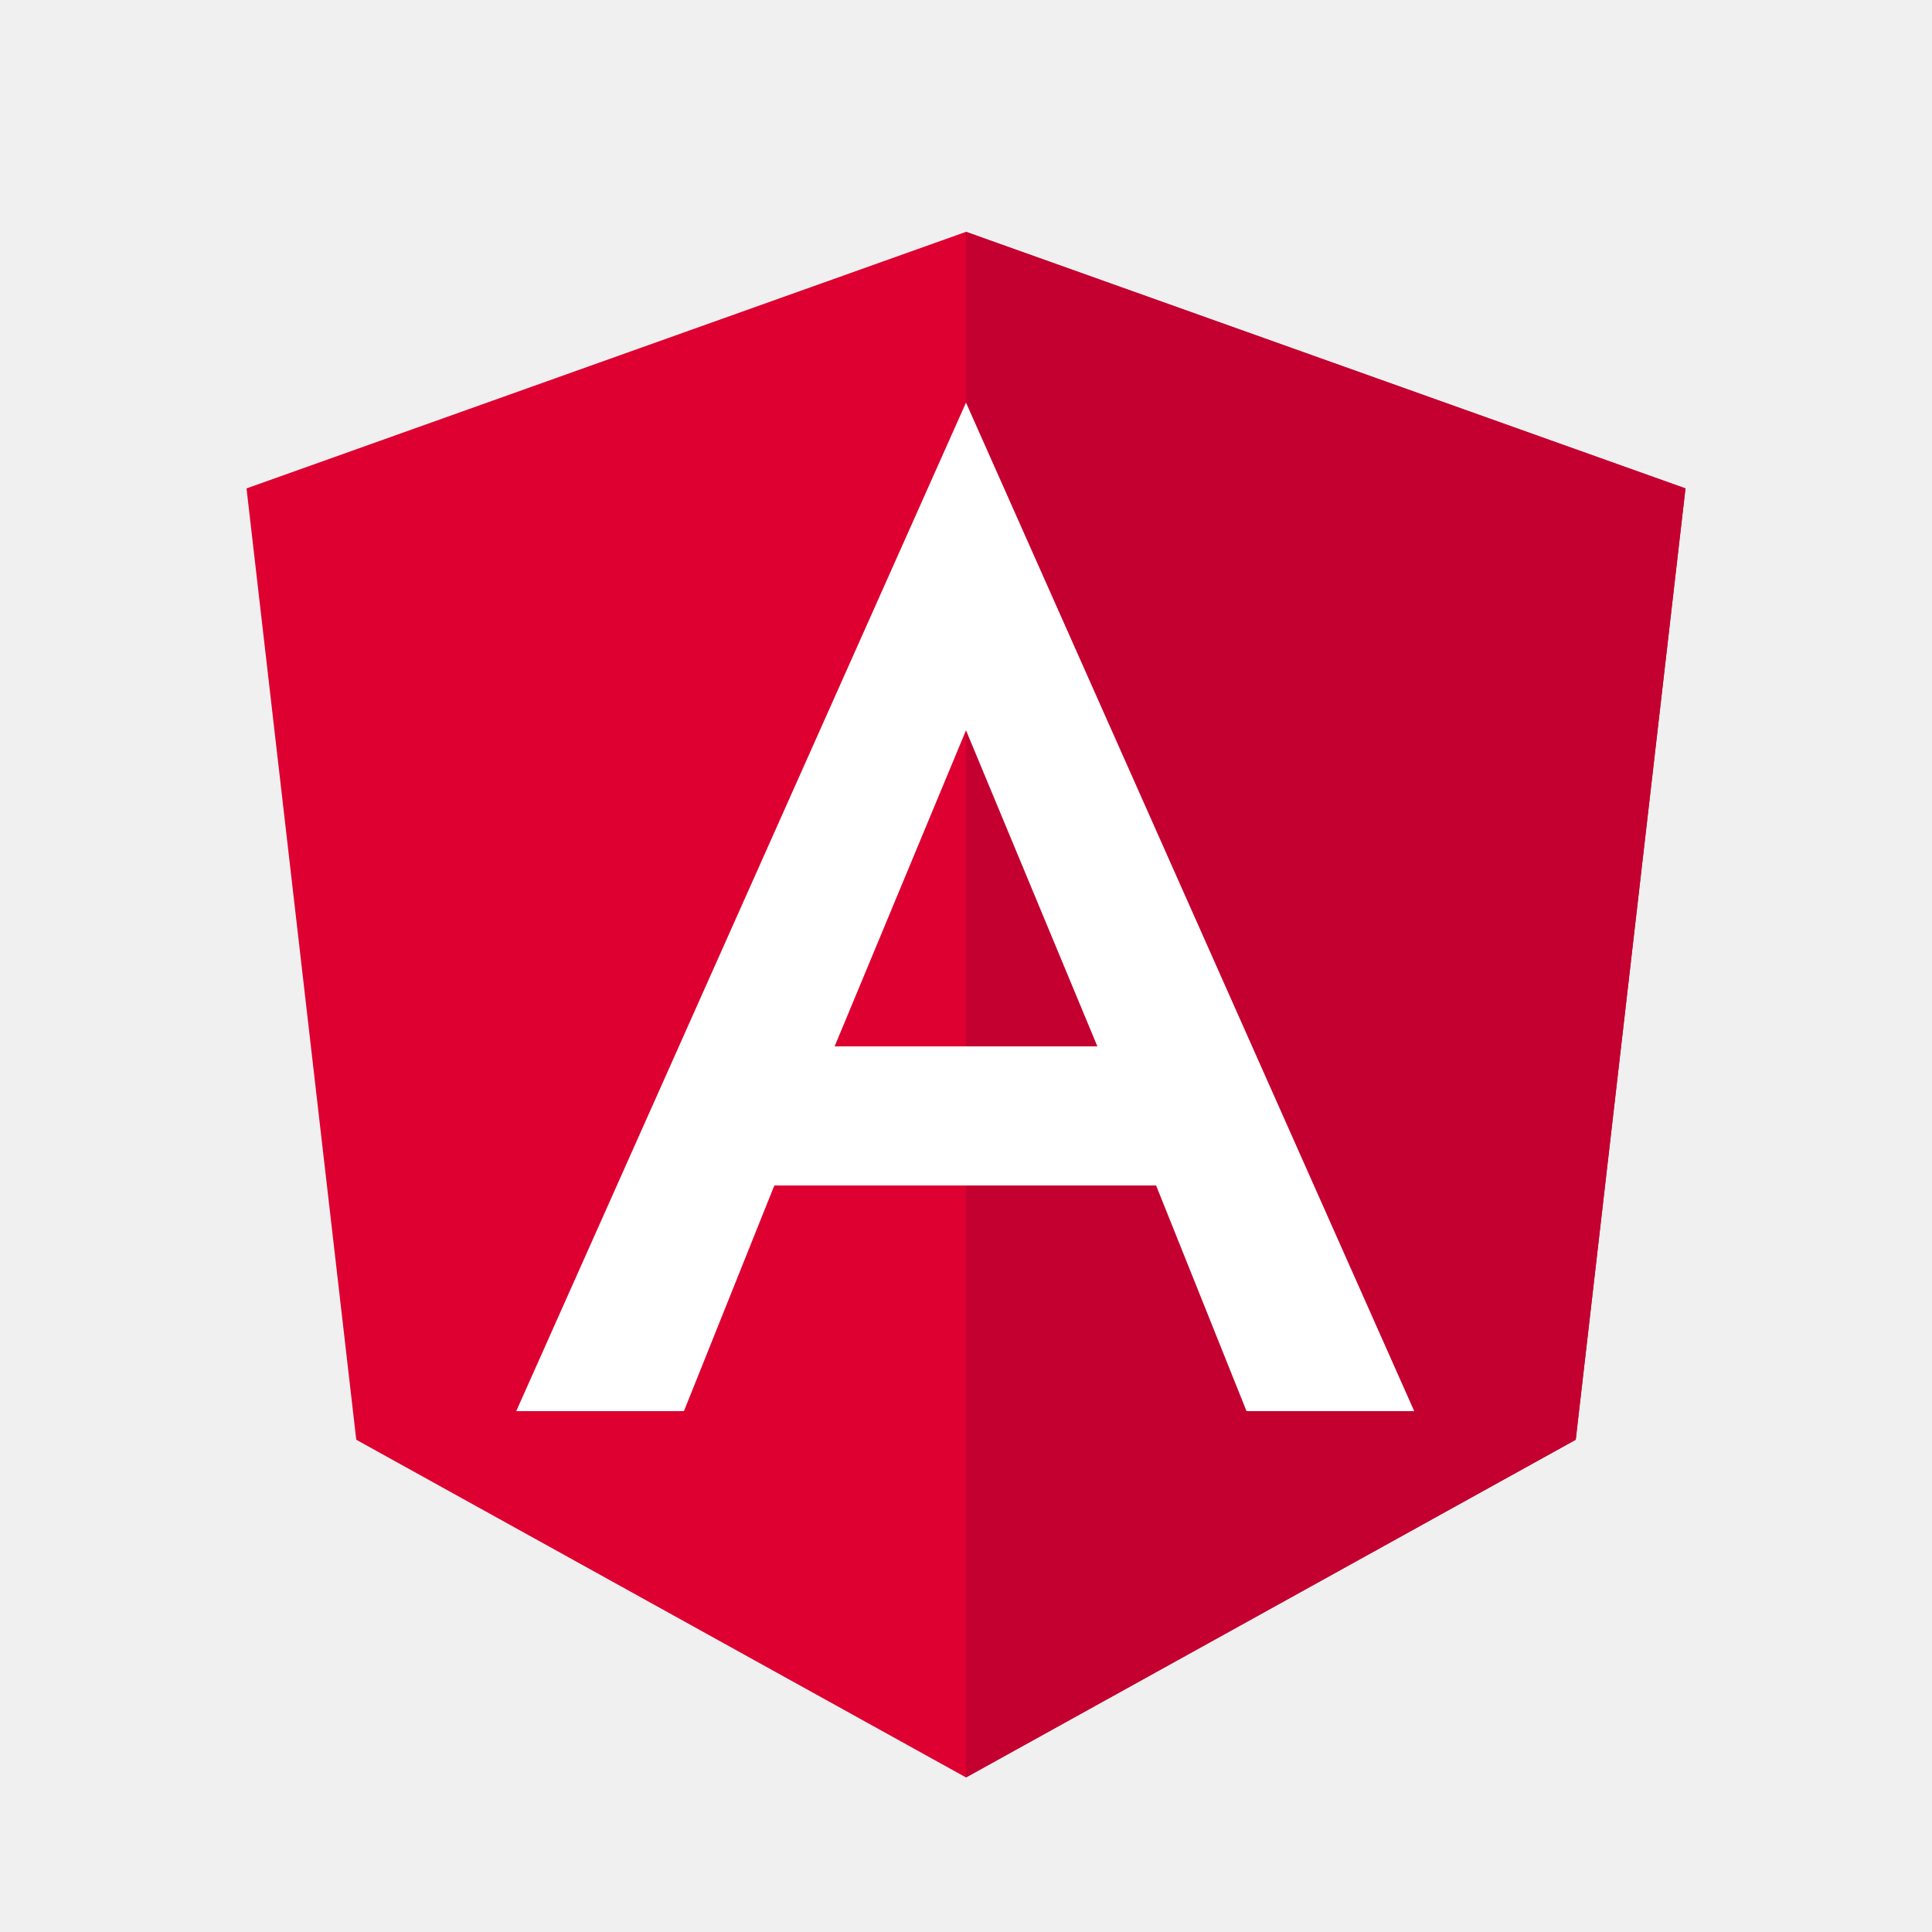
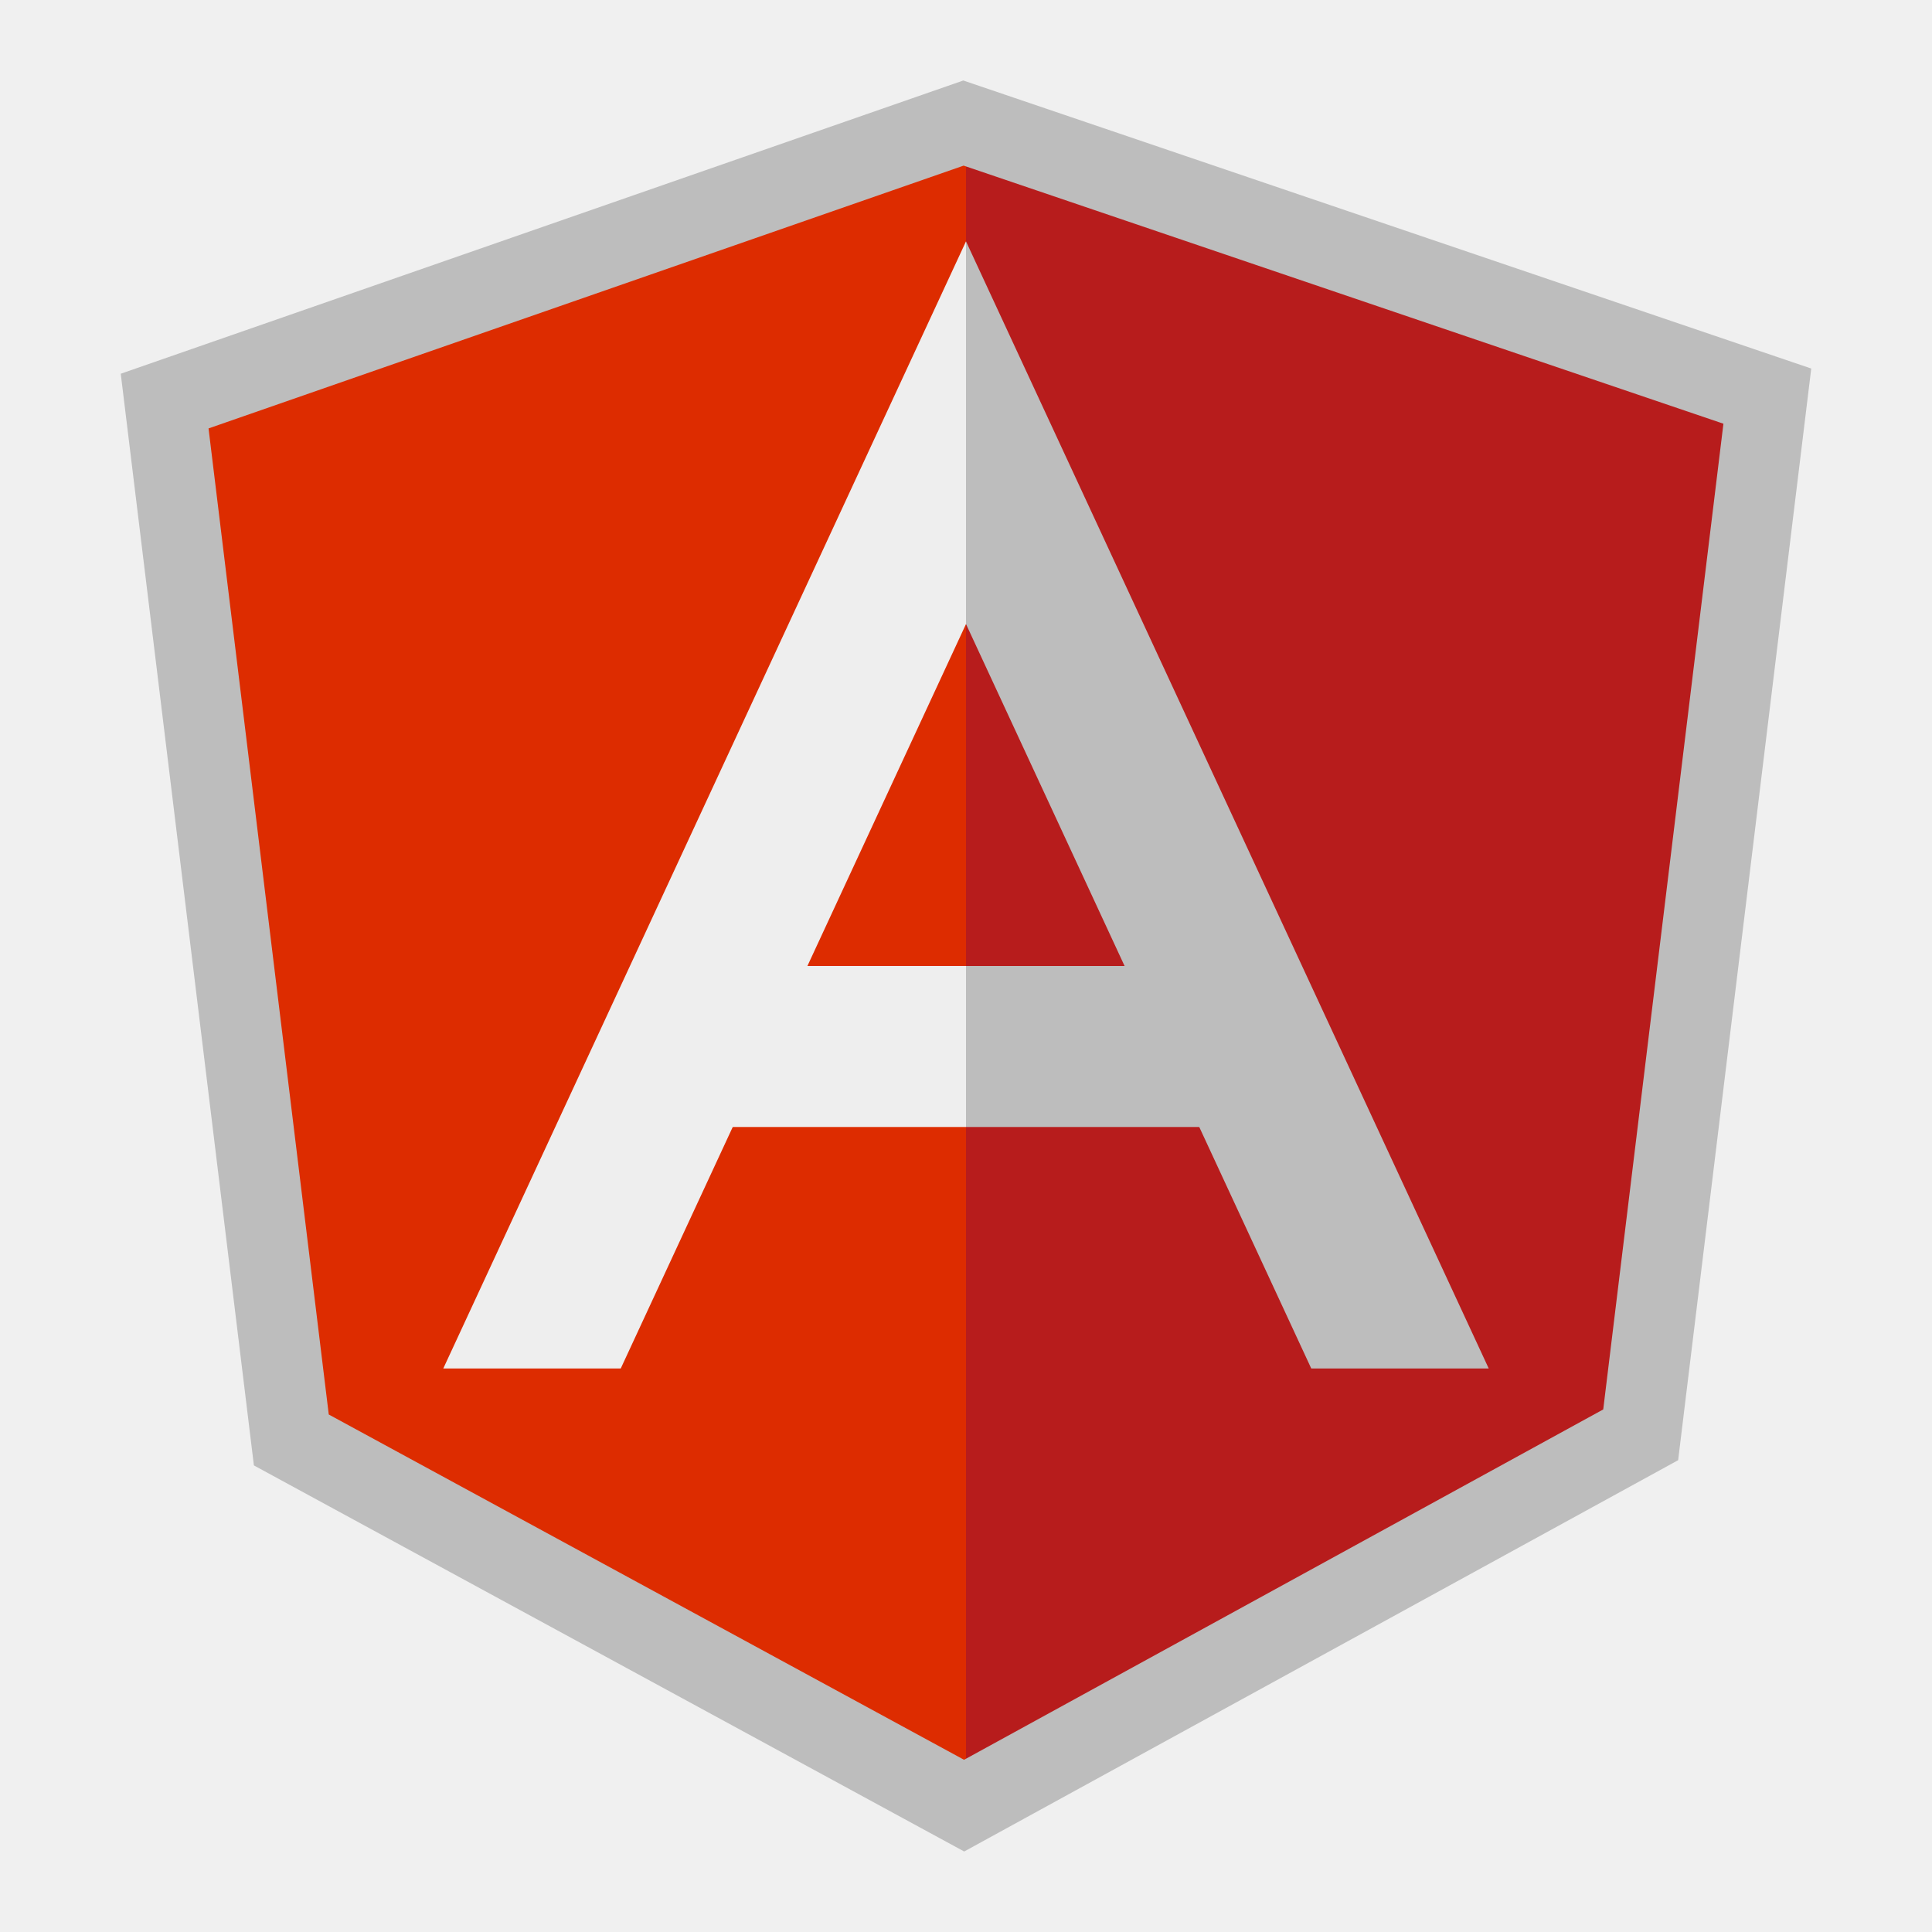
- <svg xmlns="http://www.w3.org/2000/svg" version="1.1" id="Layer_1" x="0px" y="0px" viewBox="0 0 250 250" style="enable-background:new 0 0 250 250;" xml:space="preserve">
-   <style type="text/css">
- 	.st0{fill:#DD0031;}
- 	.st1{fill:#C3002F;}
- 	.st2{fill:#FFFFFF;}
- </style>
-   <g>
-     <polygon class="st0" points="125,30 125,30 125,30 31.9,63.2 46.1,186.3 125,230 125,230 125,230 203.9,186.3 218.1,63.2  " />
-     <polygon class="st1" points="125,30 125,52.2 125,52.1 125,153.4 125,153.4 125,230 125,230 203.9,186.3 218.1,63.2 125,30  " />
-     <path class="st2" d="M125,52.1L66.8,182.6h0h21.7h0l11.7-29.2h49.4l11.7,29.2h0h21.7h0L125,52.1L125,52.1L125,52.1L125,52.1   L125,52.1z M142,135.4H108l17-40.9L142,135.4z" />
-   </g>
+ <svg xmlns="http://www.w3.org/2000/svg" viewBox="0 0 48 48" width="48px" height="48px">
+   <path fill="#bdbdbd" d="M23.933 2L3 9.285 6.308 36.408 23.955 46 41.693 36.278 45 9.156z" />
+   <path fill="#b71c1c" d="M42.818 10.527L24 4.135 24 43.695 39.832 35.017z" />
+   <path fill="#dd2c00" d="M23.941 4.115L5.181 10.644 8.168 35.143 23.951 43.721 24 43.695 24 4.135z" />
+   <path fill="#bdbdbd" d="M24 5.996L24 15.504 32.578 34 36.987 34z" />
+   <path fill="#eee" d="M11.013 34L15.422 34 24 15.504 24 5.996z" />
+   <path fill="#bdbdbd" d="M24 24H30V28H24z" />
+   <path fill="#eee" d="M18 24H24V28H18z" />
</svg>
